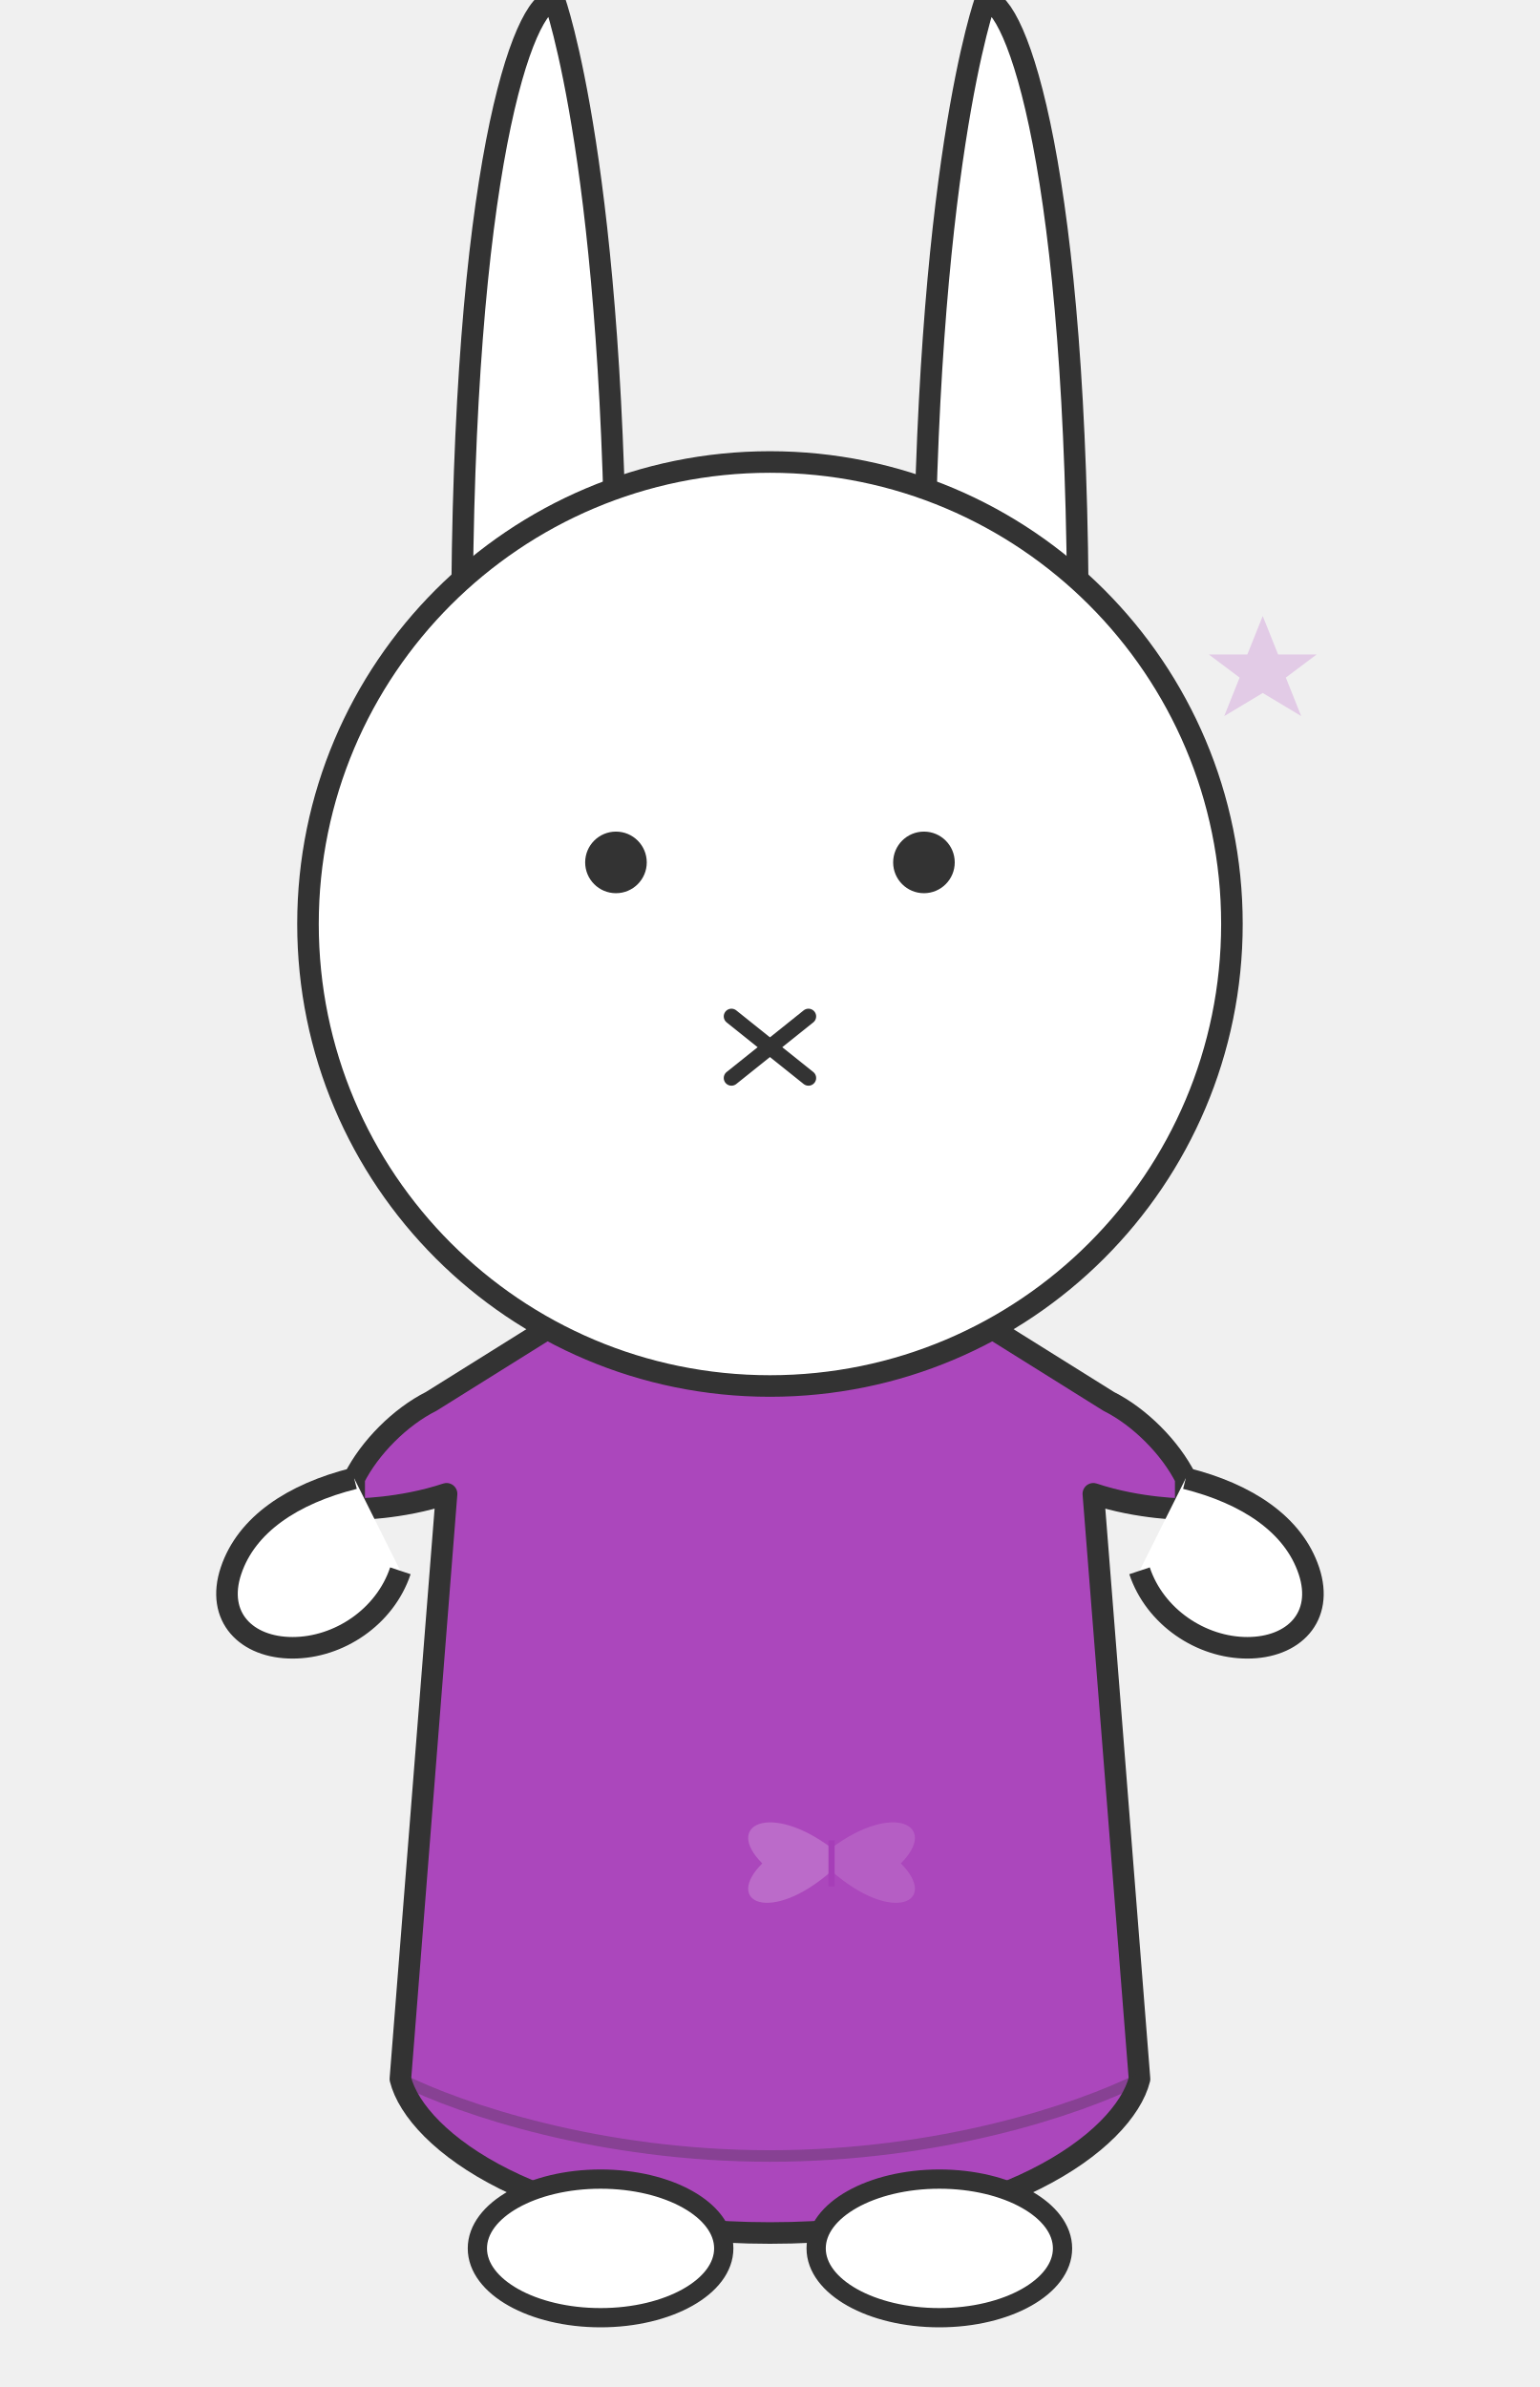
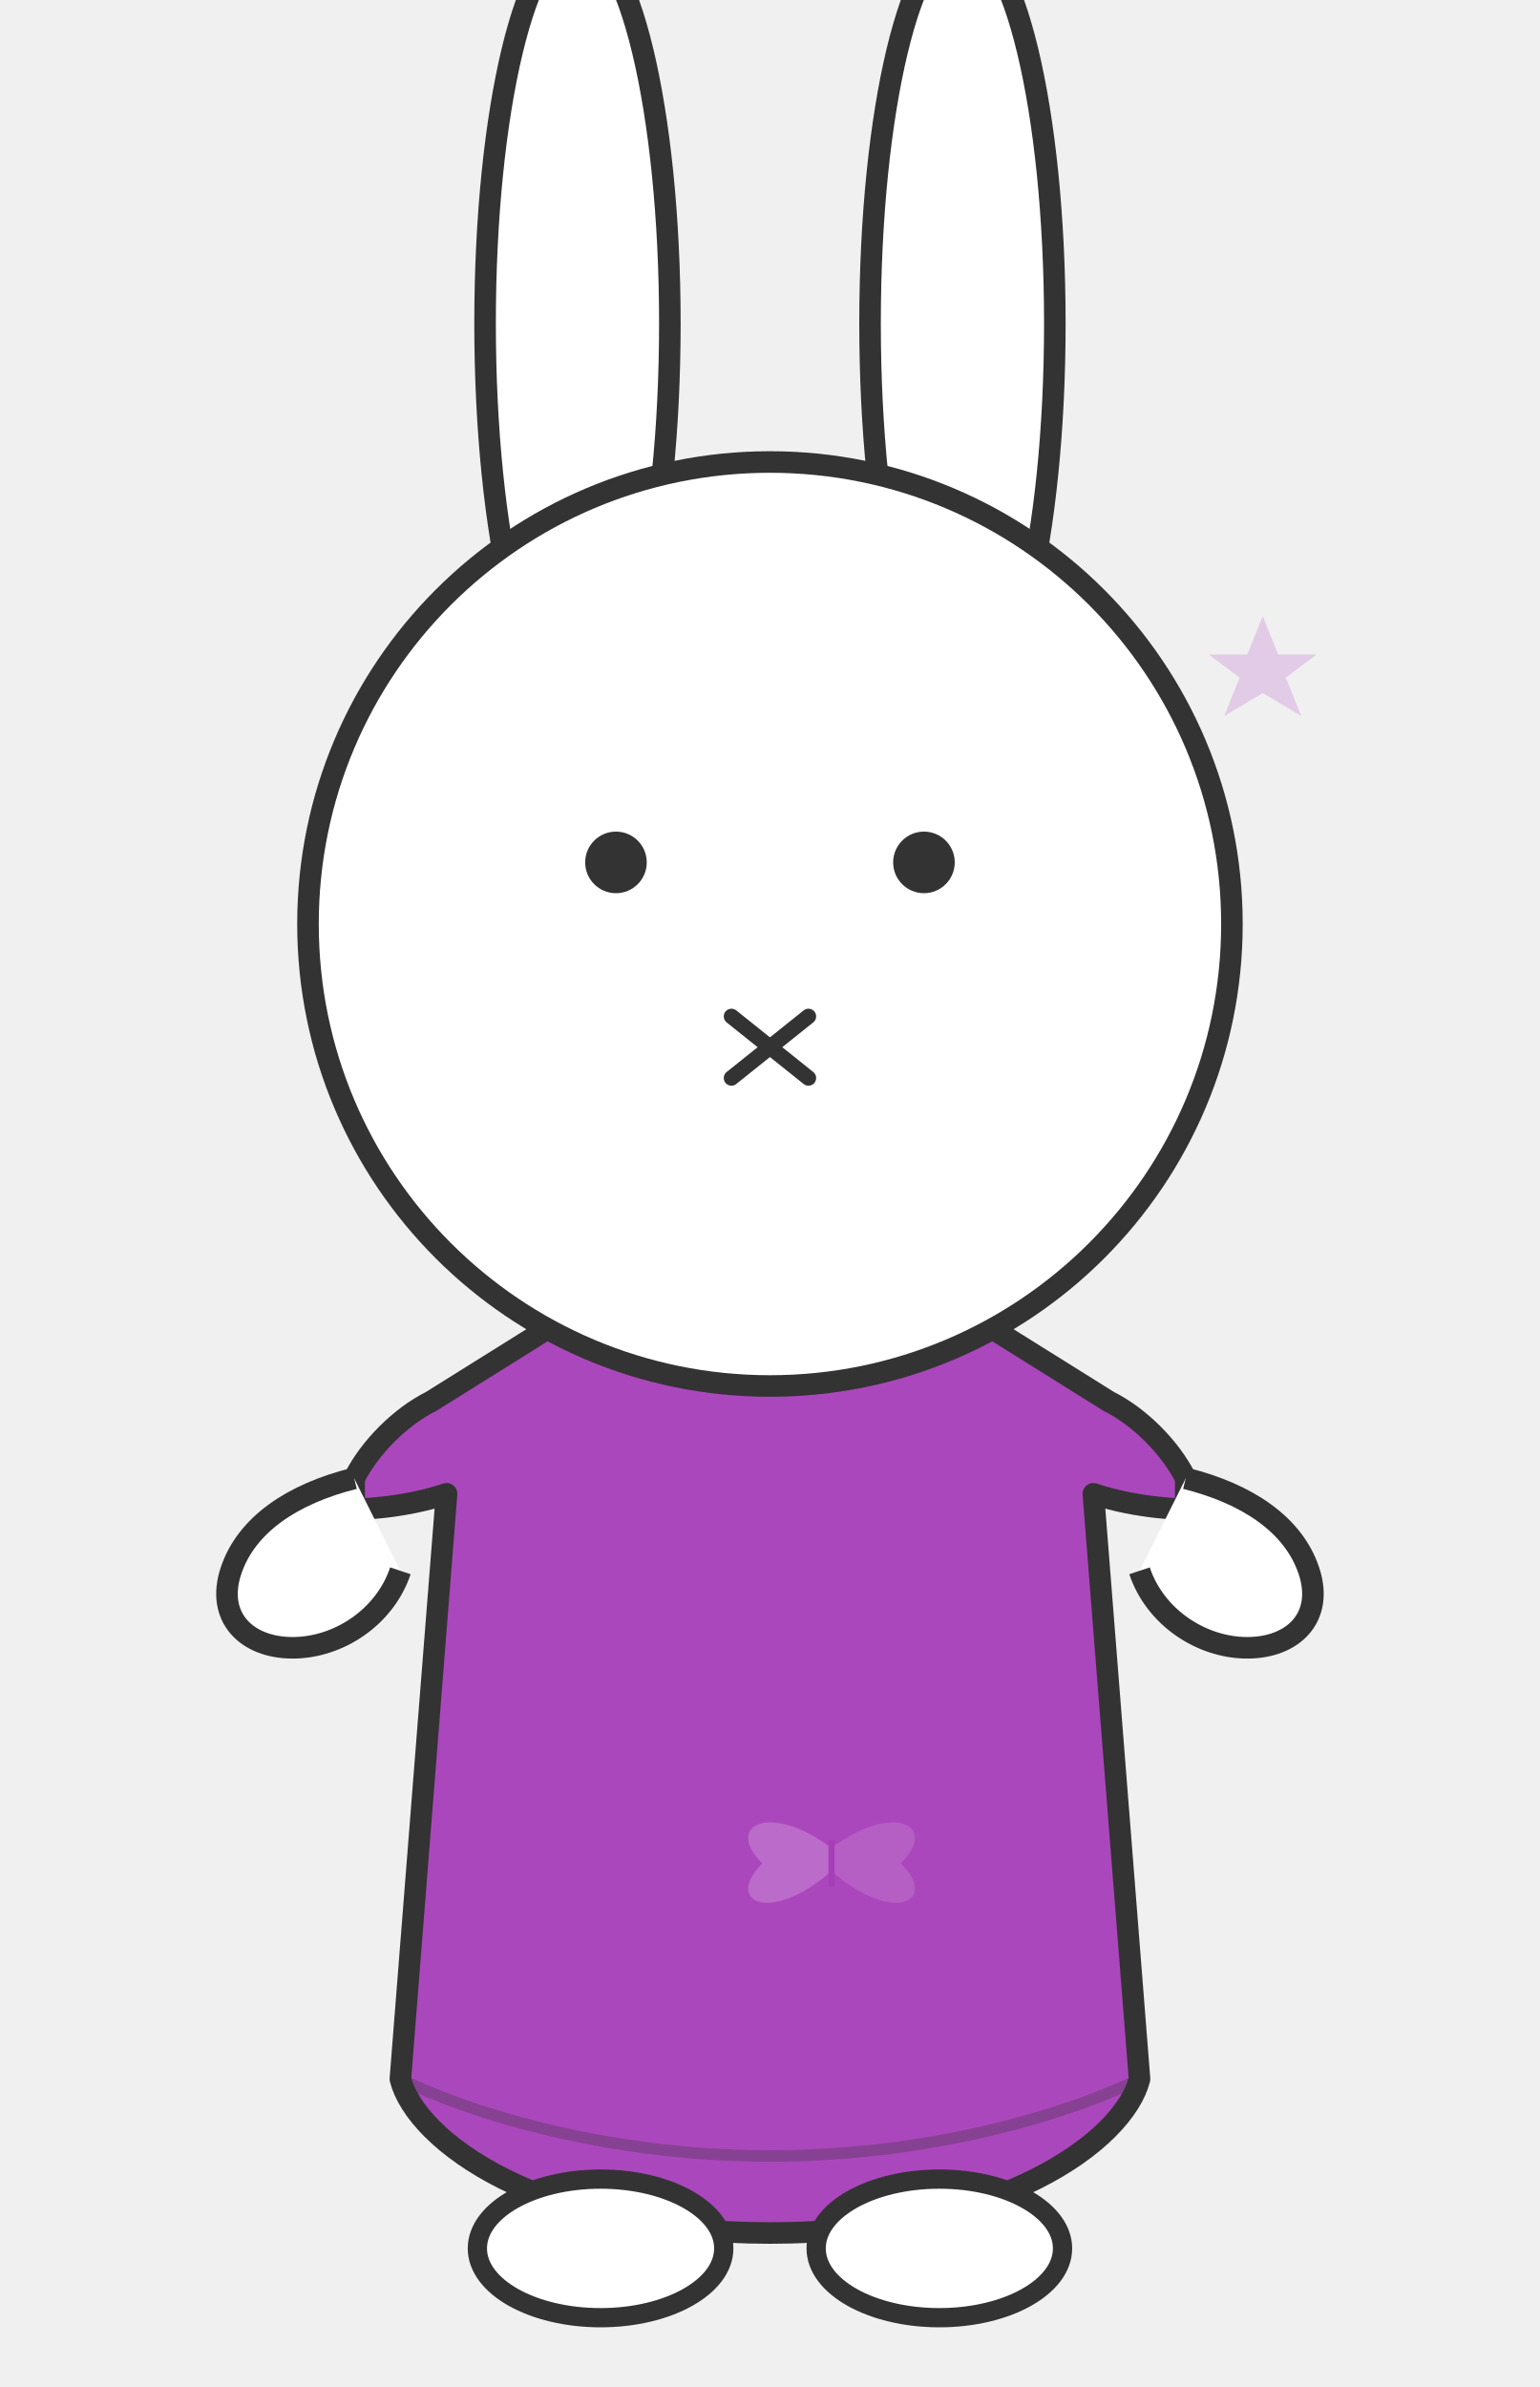
<svg xmlns="http://www.w3.org/2000/svg" viewBox="0 0 200 310">
-   <path d="M80,82 C80,22 72,0 72,0 C68,0 60,22 60,82" fill="#FFF" stroke="#333" stroke-width="2.8" stroke-linejoin="round" />
-   <path d="M120,82 C120,22 128,0 128,0 C132,0 140,22 140,82" fill="#FFF" stroke="#333" stroke-width="2.8" stroke-linejoin="round" />
+   <ellipse cx="75" cy="42" rx="12" ry="50" fill="#FFF" stroke="#333" stroke-width="2.8" />
+   <ellipse cx="125" cy="42" rx="12" ry="50" fill="#FFF" stroke="#333" stroke-width="2.8" />
  <path d="M 78,170 L 72,172 L 56,182 C 52,184 48,188 46,192 L 46,196 C 46,196 52,196 58,194 L 52,270 C 54,278 70,290 100,290 C 130,290 146,278 148,270 L 142,194 C 148,196 154,196 154,196 L 154,192 C 152,188 148,184 144,182 L 128,172 L 122,170 Z" fill="#AB47BC" stroke="#333" stroke-width="2.8" stroke-linejoin="round" />
  <path d="M78,170 C85,175 95,177 100,177 C105,177 115,175 122,170" fill="none" stroke="#333" stroke-width="2" stroke-linecap="round" />
  <g transform="translate(108,240)" opacity="0.3">
    <path d="M0,0 C-8,-6 -14,-3 -9,2 C-14,7 -8,10 0,3" fill="#E1BEE7" />
    <path d="M0,0 C8,-6 14,-3 9,2 C14,7 8,10 0,3" fill="#CE93D8" />
    <line x1="0" y1="-1" x2="0" y2="5" stroke="#9C27B0" stroke-width="0.8" />
  </g>
  <g opacity="0.4">
    <polygon points="164,80 166,85 171,85 167,88 169,93 164,90 159,93 161,88 157,85 162,85" fill="#CE93D8" />
  </g>
  <path d="M46,192 C38,194 32,198 30,204 C28,210 32,214 38,214 C44,214 50,210 52,204" fill="#FFF" stroke="#333" stroke-width="2.8" stroke-linejoin="round" />
  <path d="M154,192 C162,194 168,198 170,204 C172,210 168,214 162,214 C156,214 150,210 148,204" fill="#FFF" stroke="#333" stroke-width="2.8" stroke-linejoin="round" />
  <path d="M52,270 C60,274 78,280 100,280 C122,280 140,274 148,270" fill="none" stroke="#333" stroke-width="1.5" opacity="0.3" />
  <ellipse cx="78" cy="292" rx="16" ry="9" fill="#FFF" stroke="#333" stroke-width="2.5" />
  <ellipse cx="122" cy="292" rx="16" ry="9" fill="#FFF" stroke="#333" stroke-width="2.5" />
  <circle cx="100" cy="120" r="60" fill="#FFF" stroke="#333" stroke-width="2.8" />
  <circle cx="80" cy="112" r="4" fill="#333" />
  <circle cx="120" cy="112" r="4" fill="#333" />
  <line x1="95" y1="132" x2="105" y2="140" stroke="#333" stroke-width="2" stroke-linecap="round" />
  <line x1="105" y1="132" x2="95" y2="140" stroke="#333" stroke-width="2" stroke-linecap="round" />
</svg>
